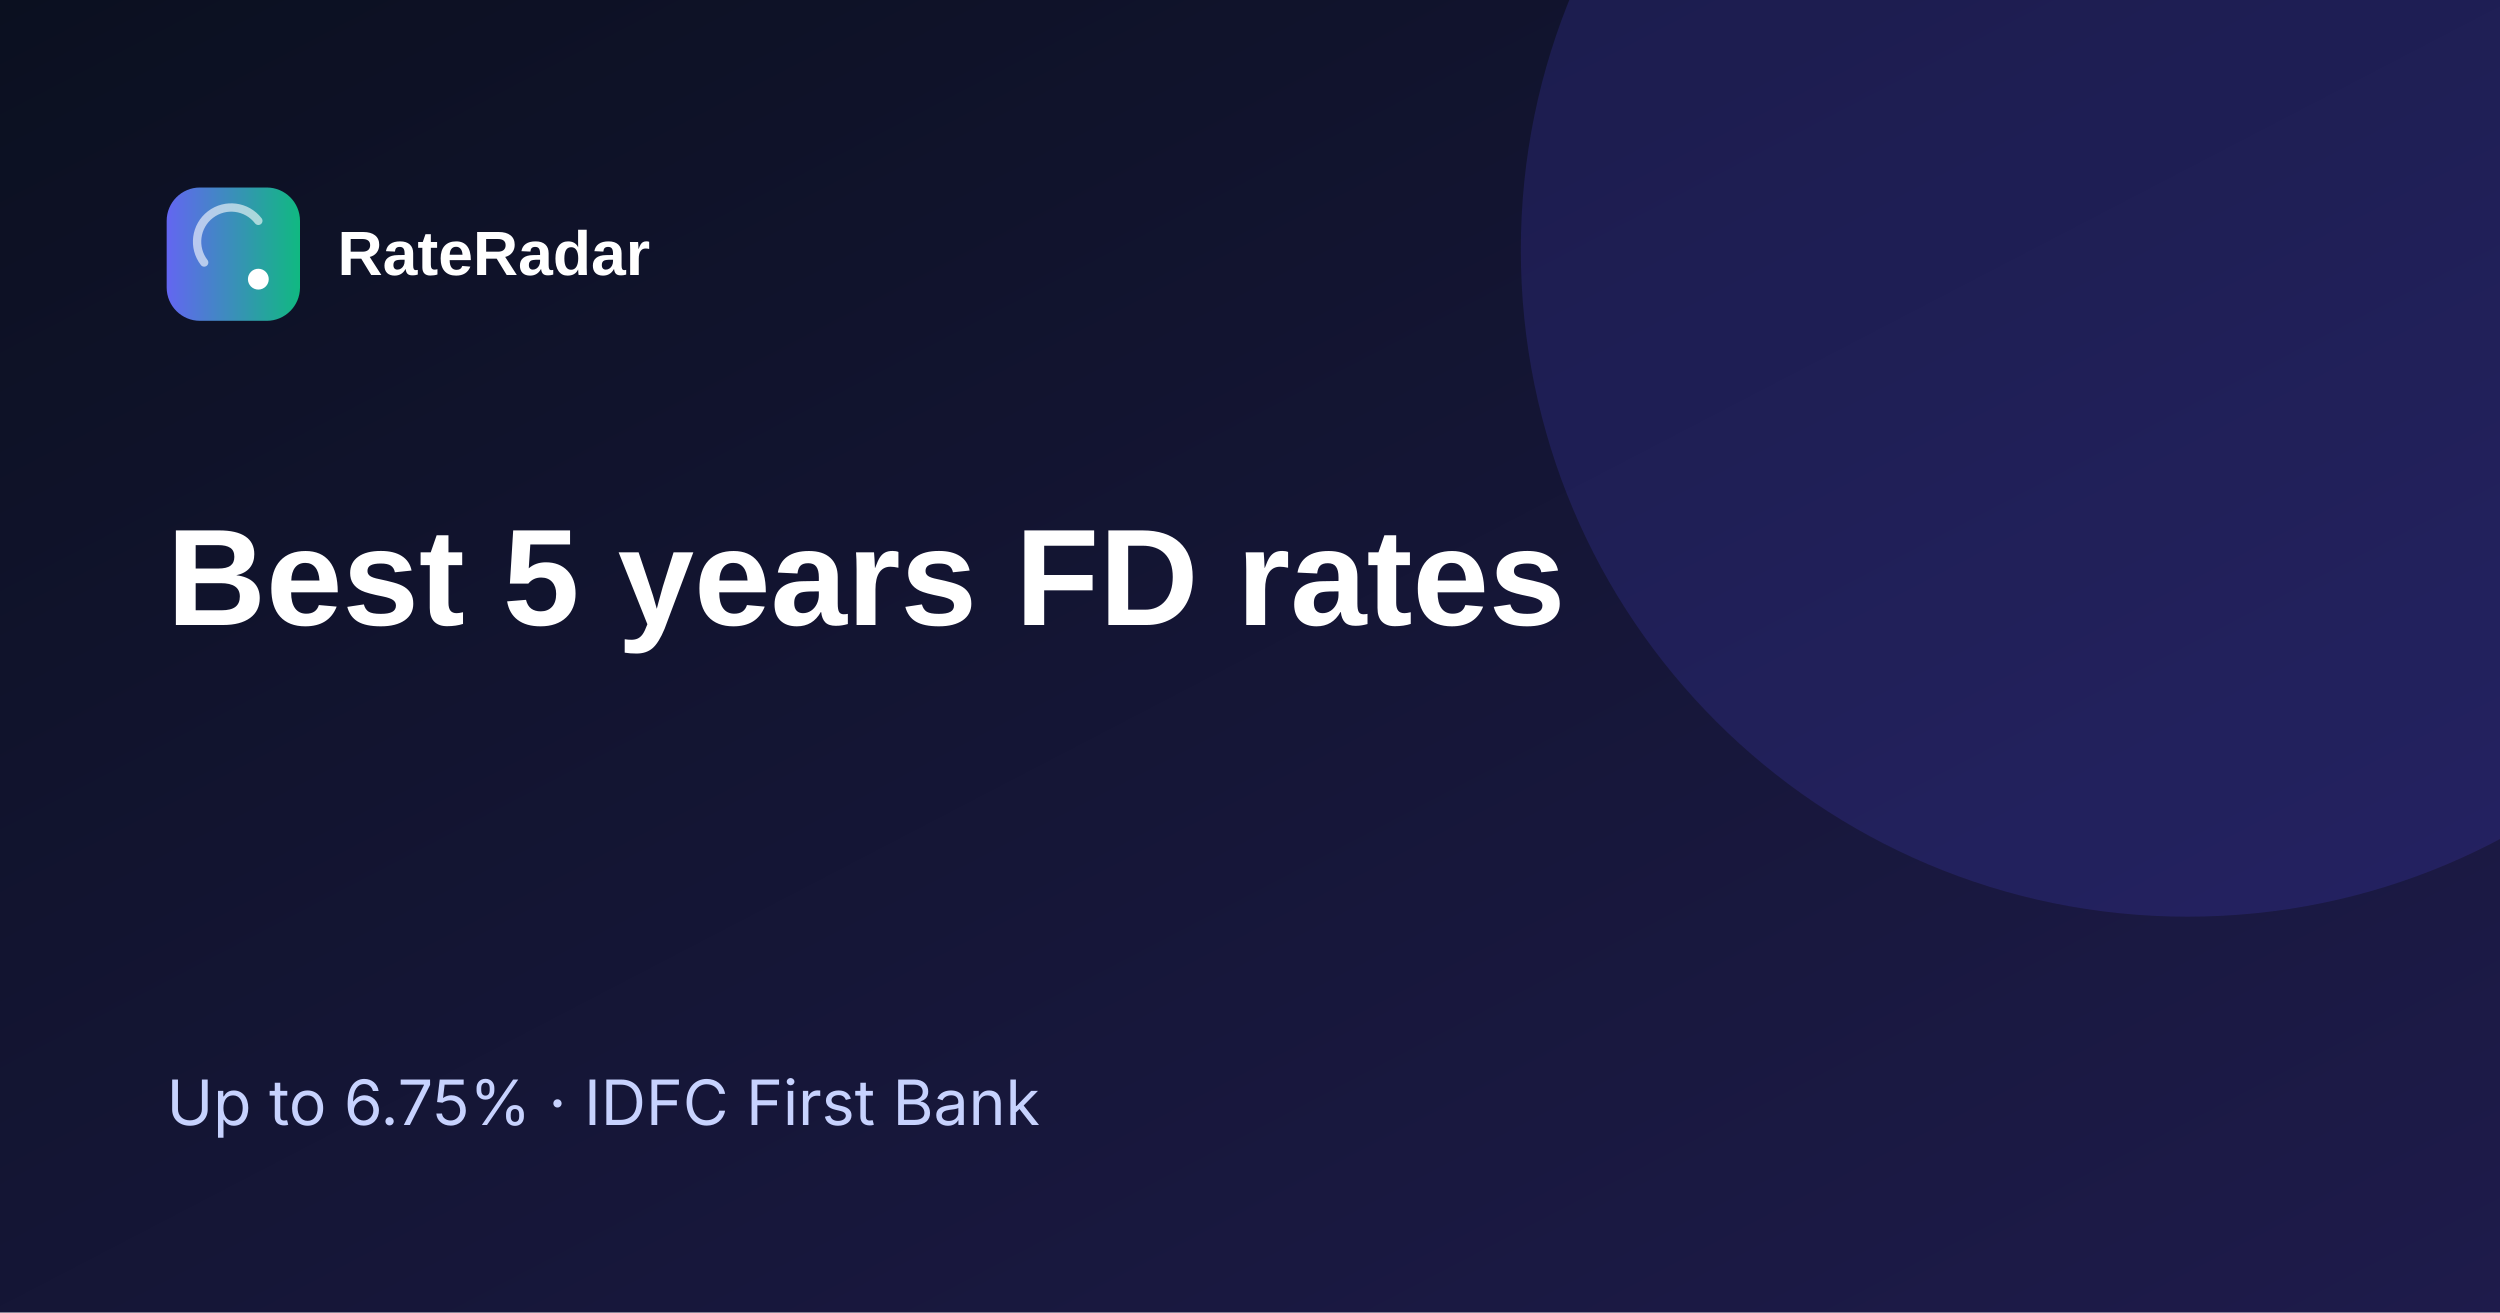
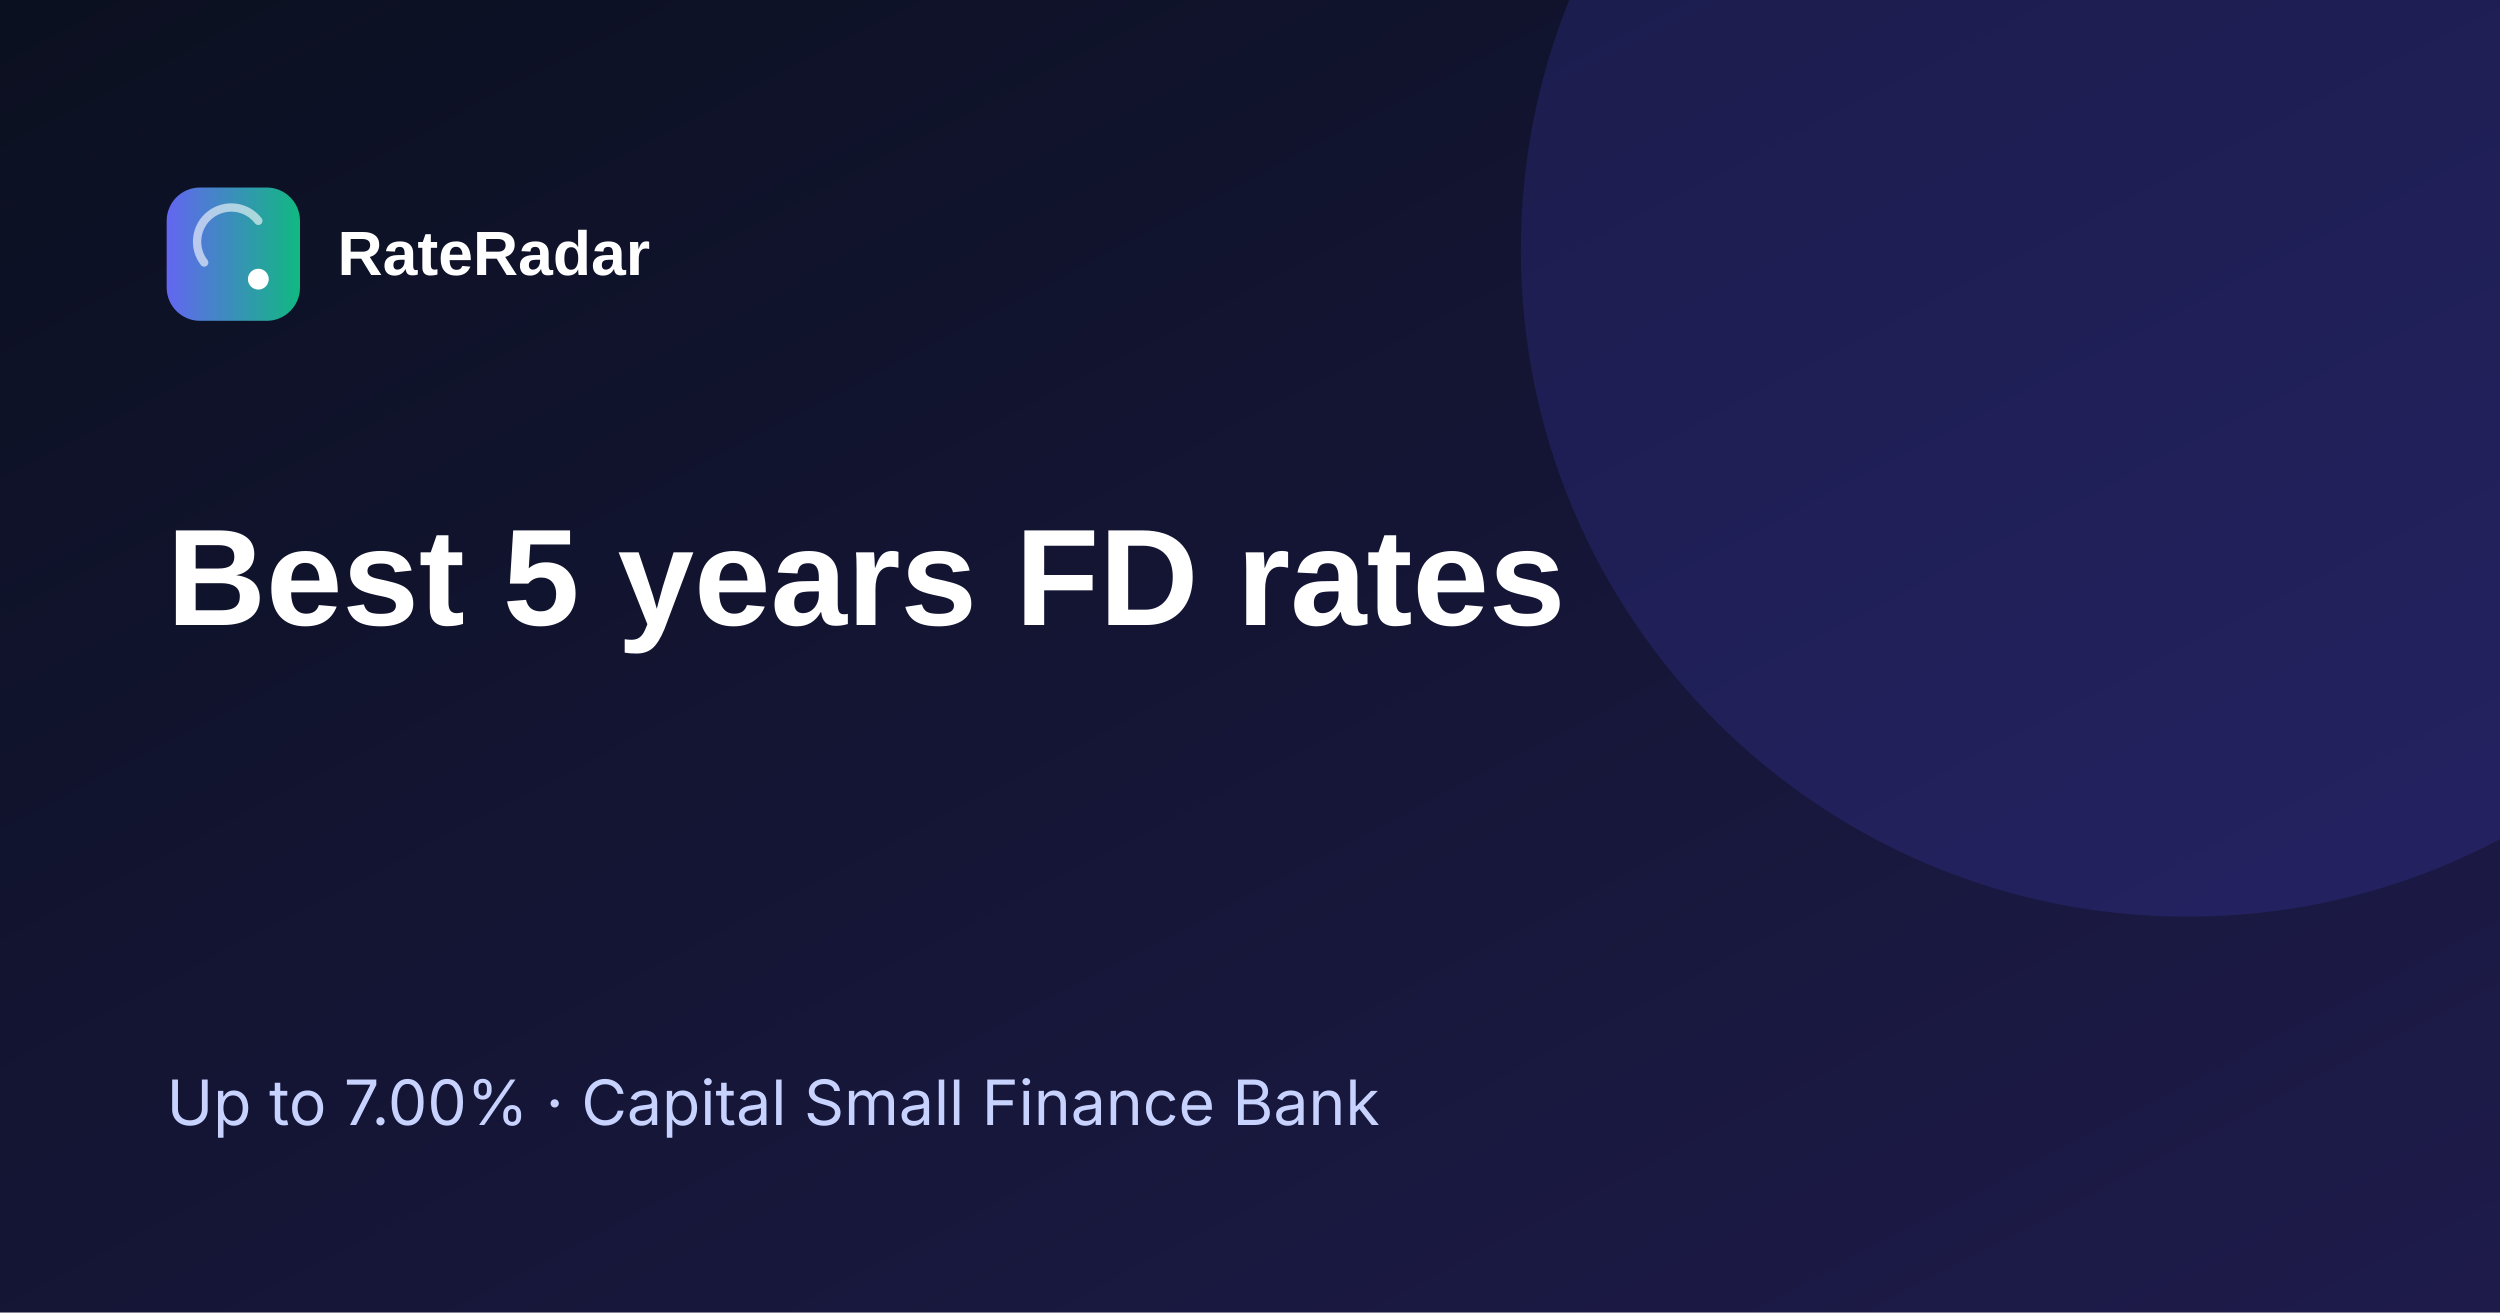
<svg xmlns="http://www.w3.org/2000/svg" width="1200" height="630" viewBox="0 0 1200 630">
  <defs>
    <linearGradient id="bg" x1="0" y1="0" x2="1" y2="1">
      <stop offset="0" stop-color="#0b1020" />
      <stop offset="1" stop-color="#1e1b4b" />
    </linearGradient>
    <linearGradient id="acc" x1="0" y1="0" x2="1" y2="0">
      <stop offset="0" stop-color="#6366f1" />
      <stop offset="1" stop-color="#10b981" />
    </linearGradient>
  </defs>
  <rect width="1200" height="630" fill="url(#bg)" />
  <circle cx="1050" cy="120" r="320" fill="#4f46e5" opacity="0.18" />
  <g transform="translate(80,90)">
    <rect width="64" height="64" rx="16" fill="url(#acc)" />
    <path d="M46 44 A16 16 0 0 1 72 24" transform="translate(-28,-8)" fill="none" stroke="white" stroke-width="4" stroke-linecap="round" opacity="0.6" />
    <circle cx="44" cy="44" r="5" fill="white" />
    <text x="82" y="42" font-family="Sora,Arial,sans-serif" font-size="30" font-weight="800" fill="#fff">RateRadar</text>
  </g>
  <text y="300" font-family="Sora,Arial,sans-serif" font-size="66" font-weight="800" fill="#ffffff">
    <tspan x="80" dy="0">Best 5 years FD rates</tspan>
  </text>
-   <text x="80" y="540" font-family="Inter,Arial,sans-serif" font-size="30" fill="#c7d2fe">Up to 6.75% · IDFC First Bank</text>
+   <text x="80" y="540" font-family="Inter,Arial,sans-serif" font-size="30" fill="#c7d2fe">Up to 7.00% · Capital Small Finance Bank</text>
</svg>
